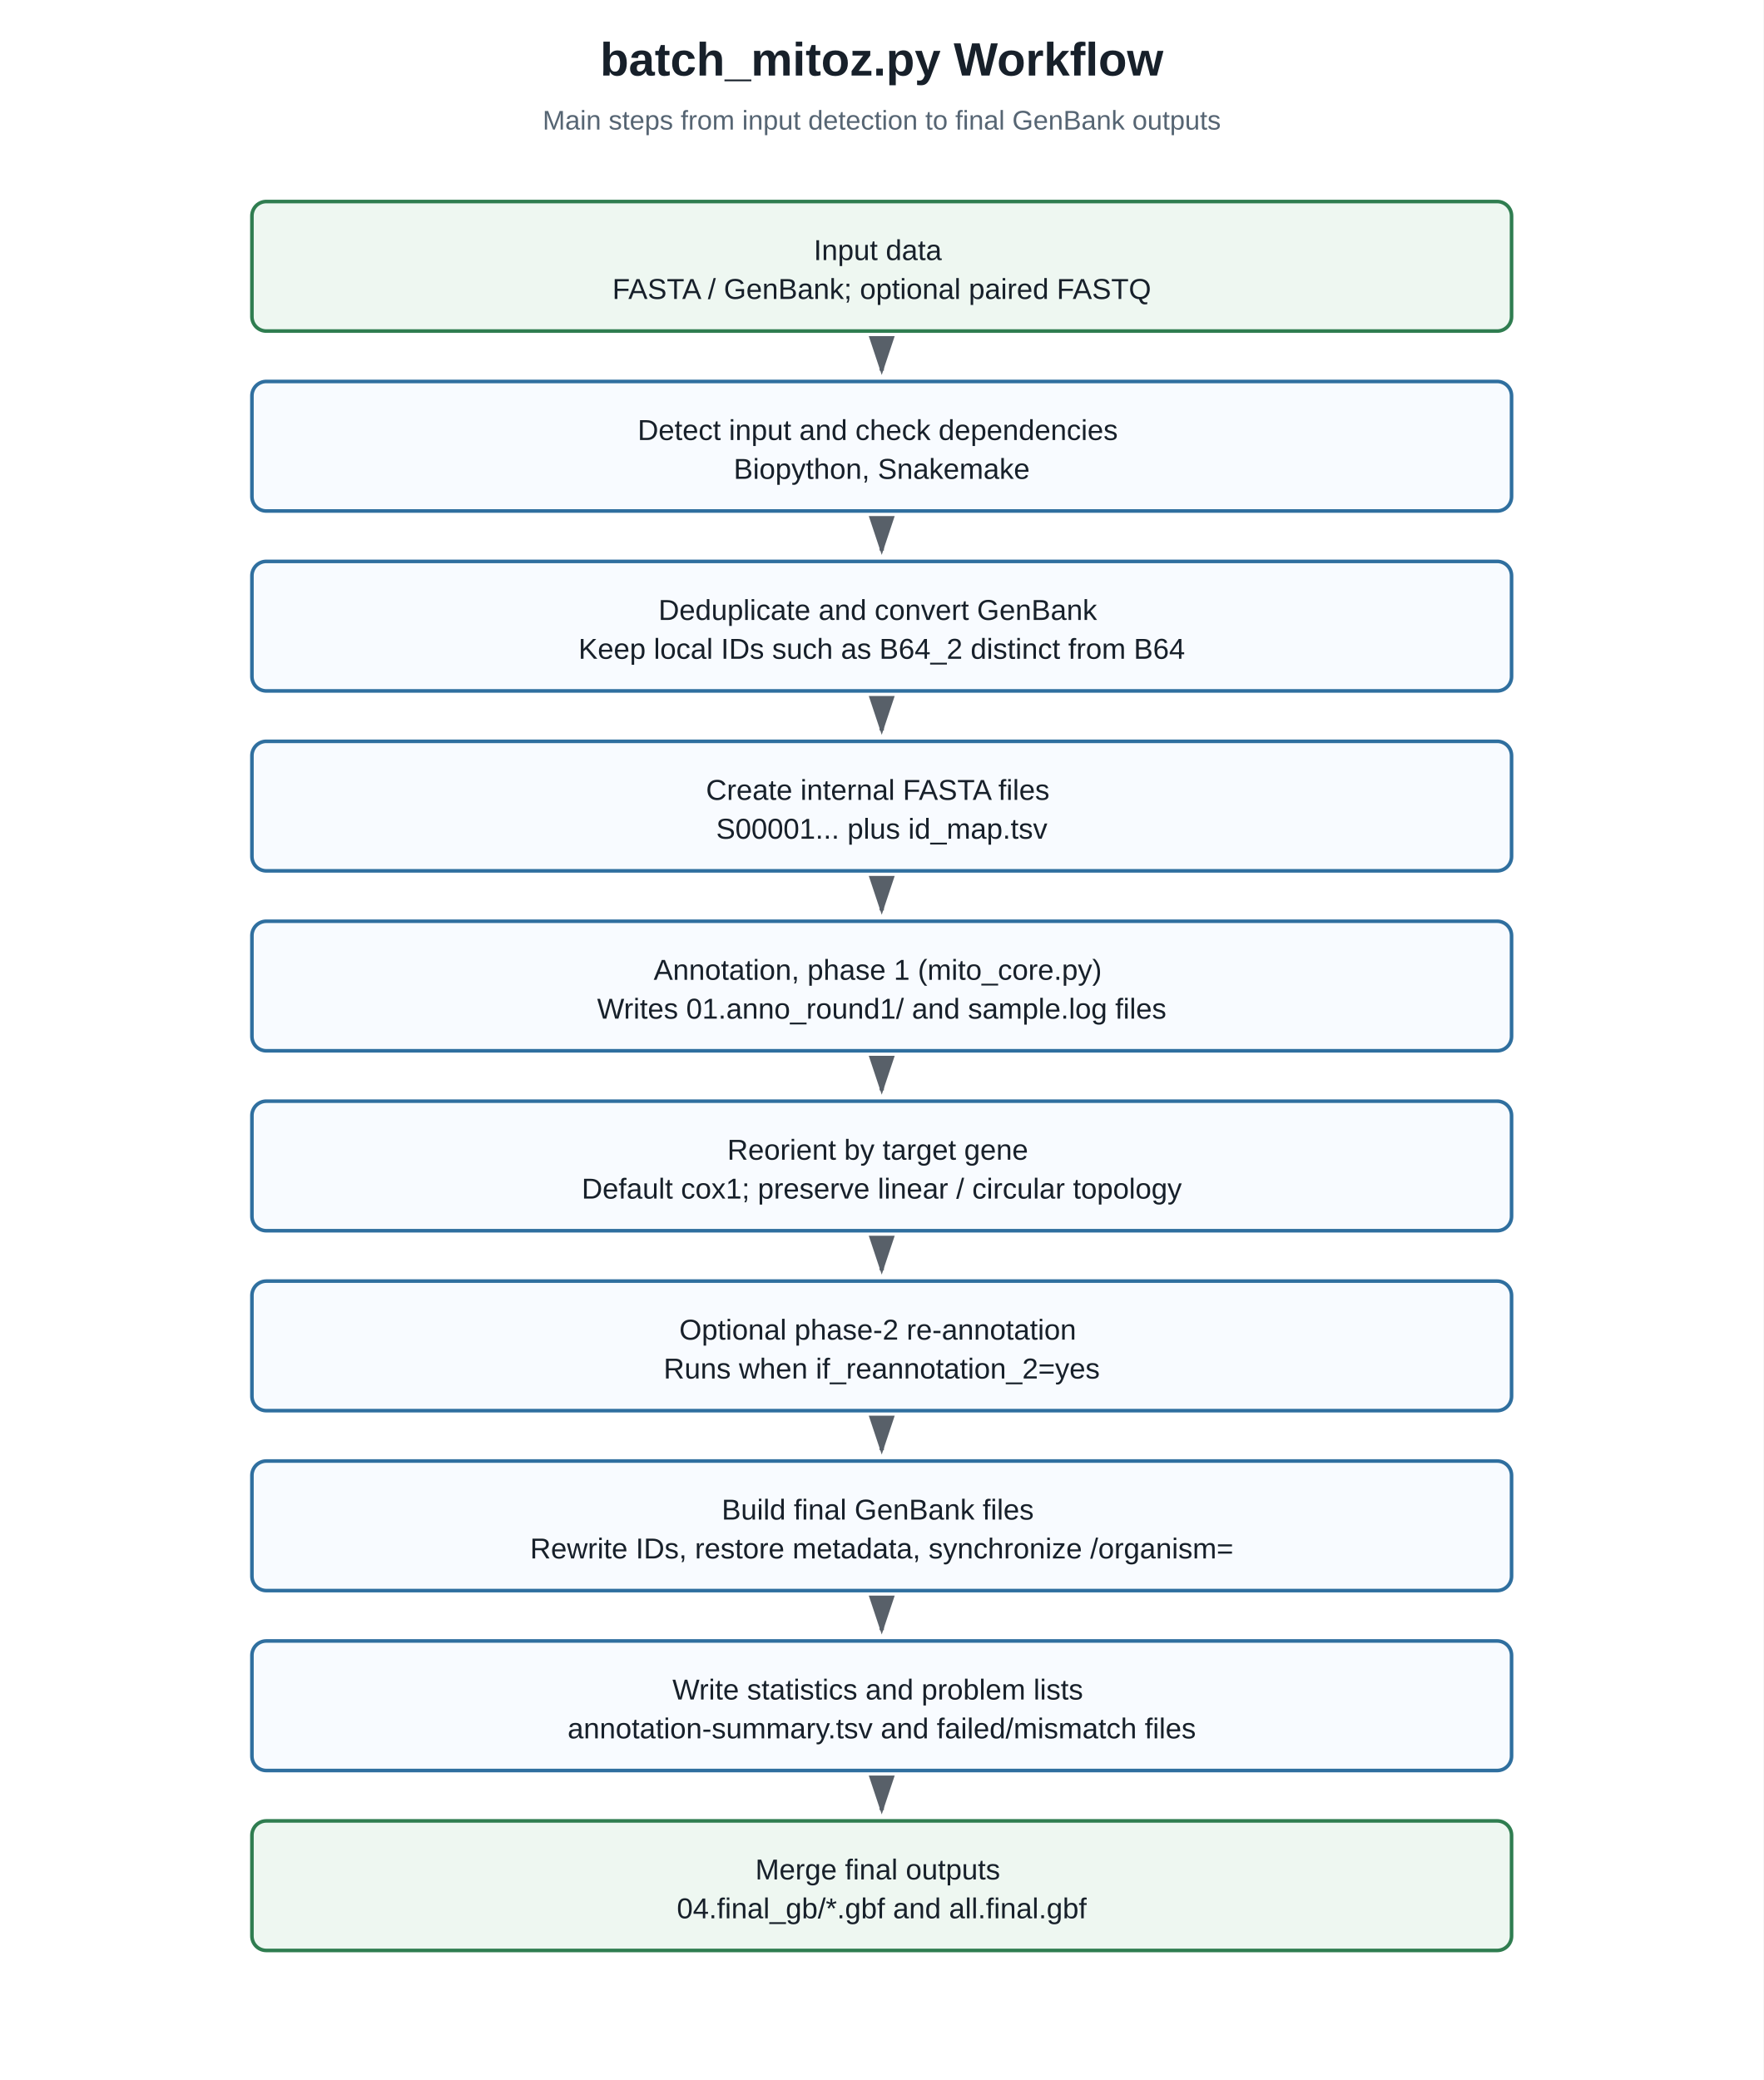
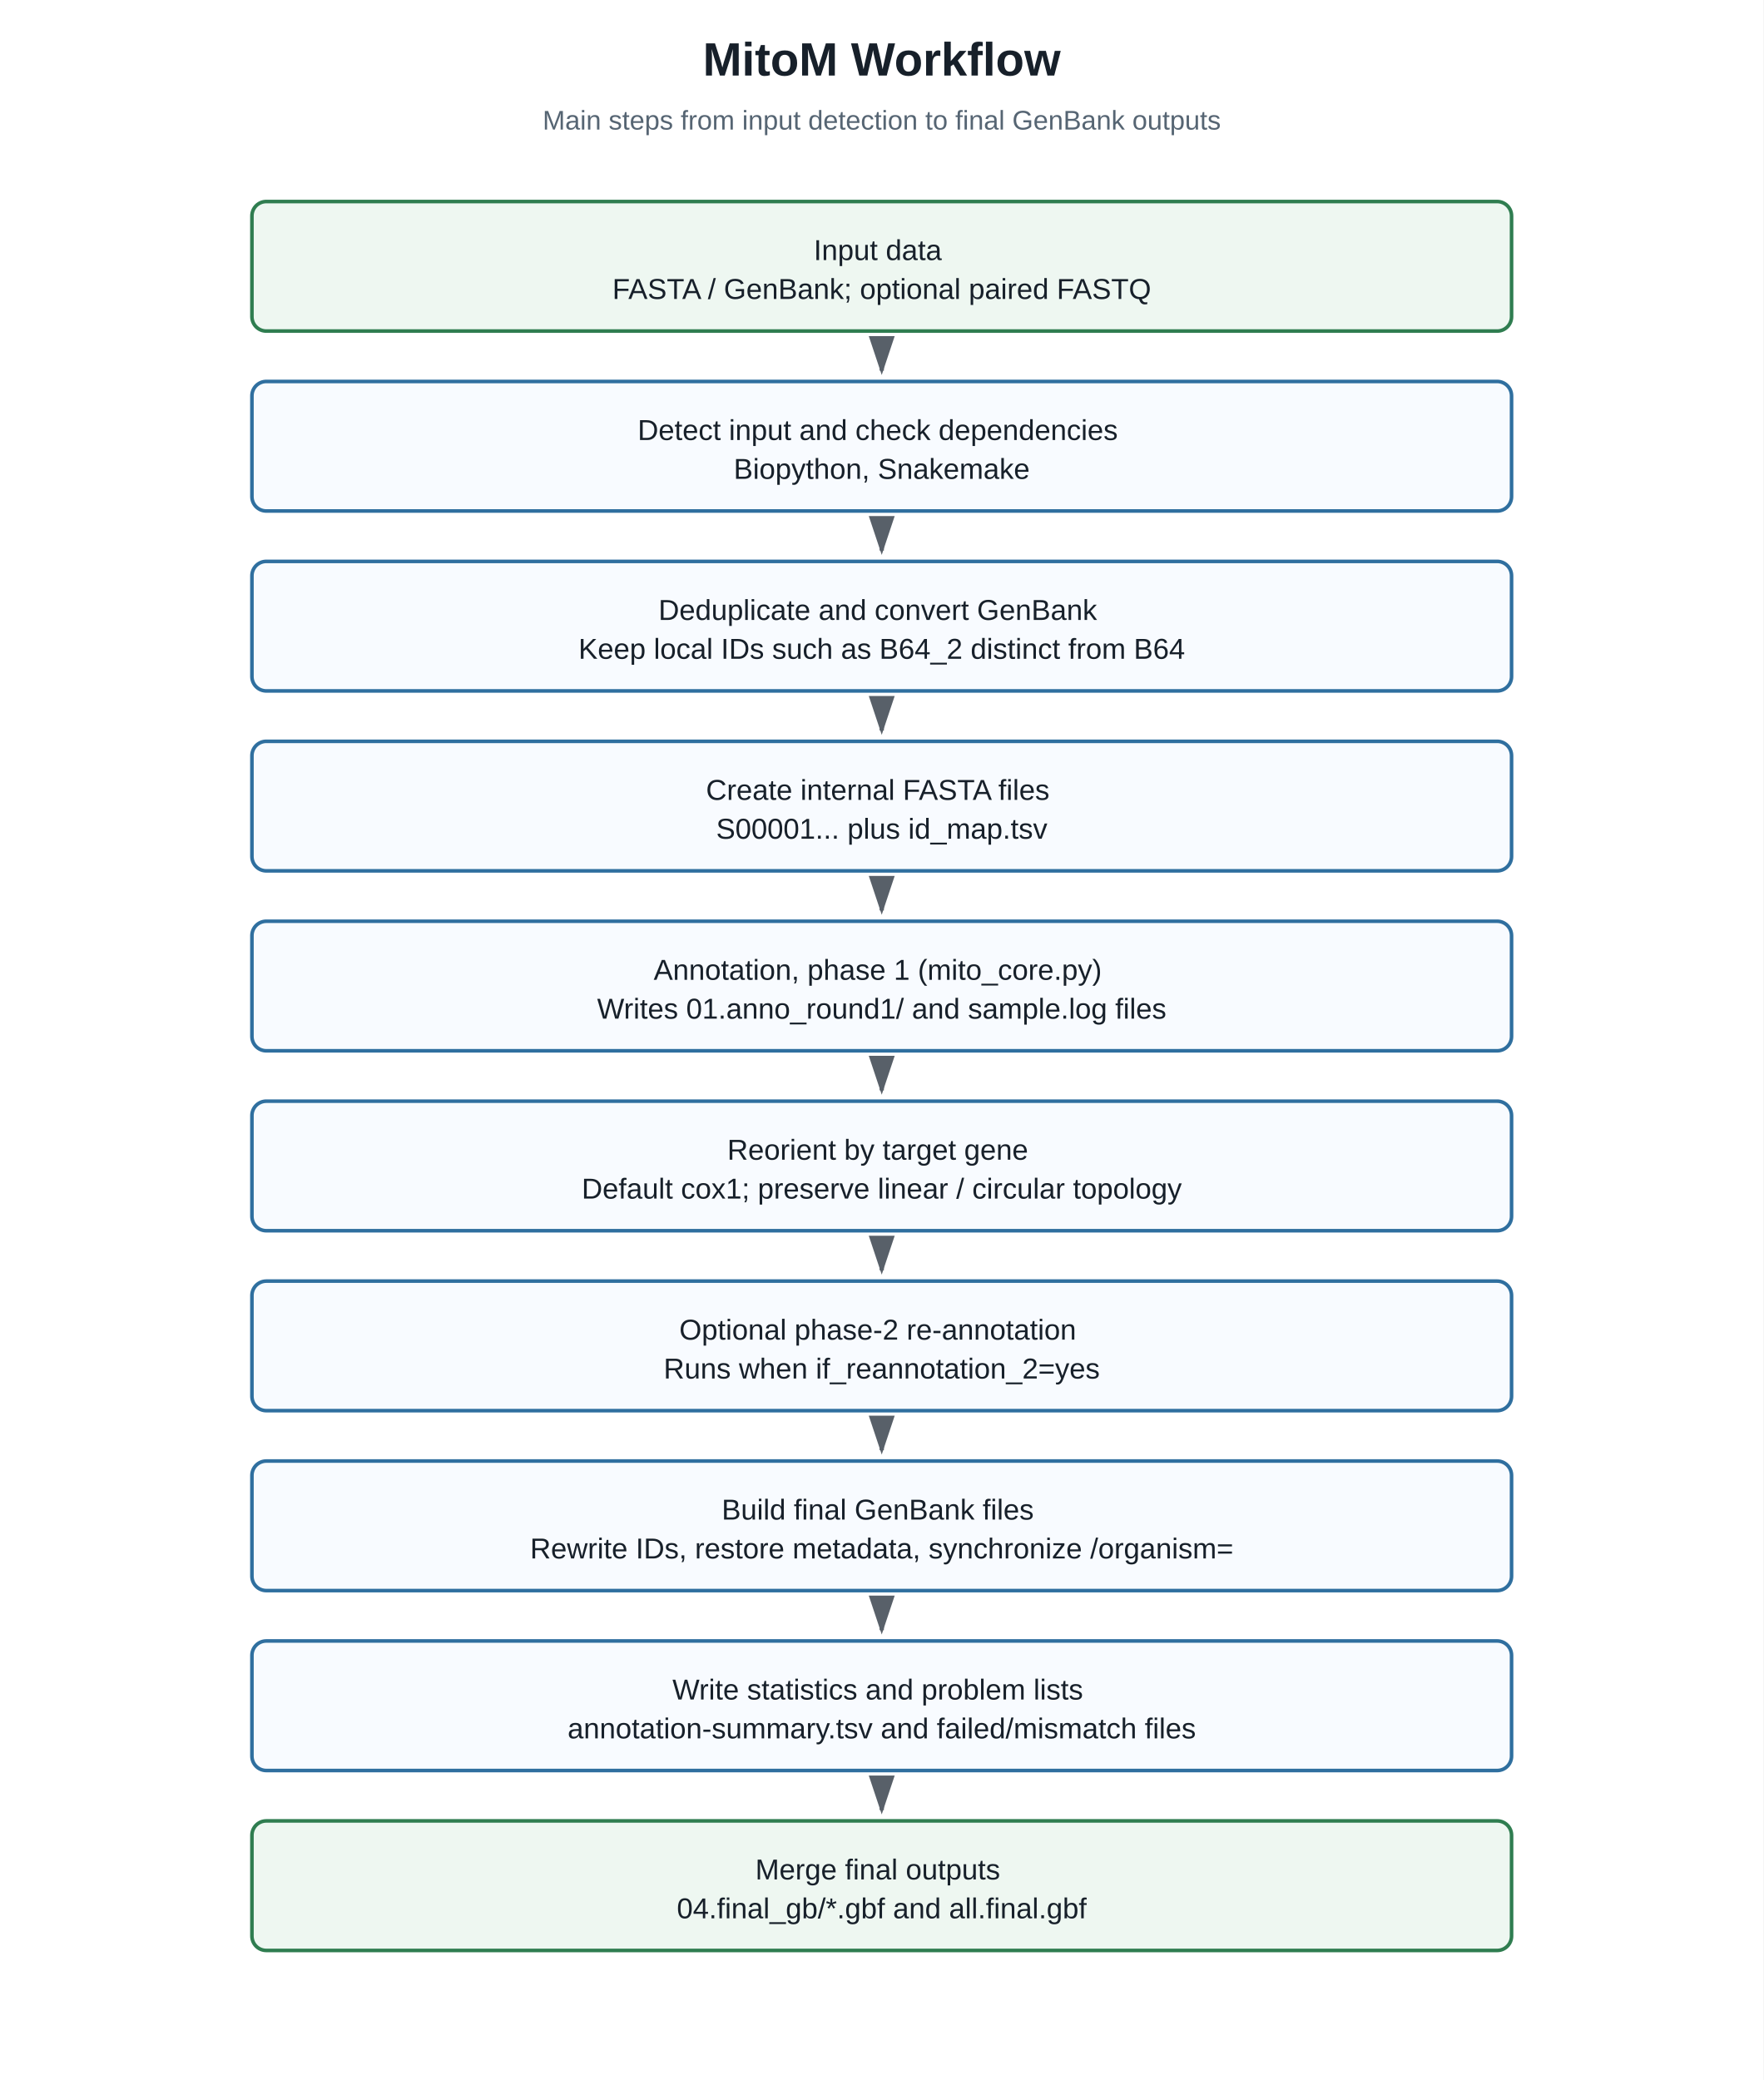
- <svg xmlns="http://www.w3.org/2000/svg" width="980" height="1156" viewBox="0 0 980 1156" role="img" aria-label="batch_mitoz.py Workflow">
+ <svg xmlns="http://www.w3.org/2000/svg" width="980" height="1156" viewBox="0 0 980 1156" role="img" aria-label="MitoM Workflow">
  <defs>
    <style>
text { font-family: Arial, Helvetica, sans-serif; fill: #17202a; }
.title { font-weight: 700; }
.subtitle { fill: #566573; }
.node { fill: #f8fbff; stroke: #2f6f9f; stroke-width: 2; rx: 8; }
.node-accent { fill: #eef7f1; stroke: #2f7d50; stroke-width: 2; rx: 8; }
.arrow { stroke: #586069; stroke-width: 2.4; fill: none; marker-end: url(#arrowhead); }
</style>
    <marker id="arrowhead" markerWidth="10" markerHeight="10" refX="8" refY="3" orient="auto" markerUnits="strokeWidth">
      <path d="M0,0 L0,6 L9,3 z" fill="#586069" />
    </marker>
  </defs>
  <rect x="0" y="0" width="980" height="100%" fill="#ffffff" />
-   <text class="title" x="490" y="42" font-size="26" text-anchor="middle">batch_mitoz.py Workflow</text>
+   <text class="title" x="490" y="42" font-size="26" text-anchor="middle">MitoM Workflow</text>
  <text class="subtitle" x="490" y="72" font-size="15" text-anchor="middle">Main steps from input detection to final GenBank outputs</text>
  <rect class="node-accent" x="140" y="112" width="700" height="72" />
  <text x="490" y="140" font-size="16" text-anchor="middle" dominant-baseline="middle">
    <tspan x="490" dy="0">Input data</tspan>
    <tspan x="490" dy="1.35em">FASTA / GenBank; optional paired FASTQ</tspan>
  </text>
  <path class="arrow" d="M 490 189 L 490 206" />
  <rect class="node" x="140" y="212" width="700" height="72" />
  <text x="490" y="240" font-size="16" text-anchor="middle" dominant-baseline="middle">
    <tspan x="490" dy="0">Detect input and check dependencies</tspan>
    <tspan x="490" dy="1.35em">Biopython, Snakemake</tspan>
  </text>
  <path class="arrow" d="M 490 289 L 490 306" />
  <rect class="node" x="140" y="312" width="700" height="72" />
  <text x="490" y="340" font-size="16" text-anchor="middle" dominant-baseline="middle">
    <tspan x="490" dy="0">Deduplicate and convert GenBank</tspan>
    <tspan x="490" dy="1.35em">Keep local IDs such as B64_2 distinct from B64</tspan>
  </text>
  <path class="arrow" d="M 490 389 L 490 406" />
  <rect class="node" x="140" y="412" width="700" height="72" />
  <text x="490" y="440" font-size="16" text-anchor="middle" dominant-baseline="middle">
    <tspan x="490" dy="0">Create internal FASTA files</tspan>
    <tspan x="490" dy="1.35em">S00001... plus id_map.tsv</tspan>
  </text>
  <path class="arrow" d="M 490 489 L 490 506" />
  <rect class="node" x="140" y="512" width="700" height="72" />
  <text x="490" y="540" font-size="16" text-anchor="middle" dominant-baseline="middle">
    <tspan x="490" dy="0">Annotation, phase 1 (mito_core.py)</tspan>
    <tspan x="490" dy="1.35em">Writes 01.anno_round1/ and sample.log files</tspan>
  </text>
  <path class="arrow" d="M 490 589 L 490 606" />
  <rect class="node" x="140" y="612" width="700" height="72" />
  <text x="490" y="640" font-size="16" text-anchor="middle" dominant-baseline="middle">
    <tspan x="490" dy="0">Reorient by target gene</tspan>
    <tspan x="490" dy="1.35em">Default cox1; preserve linear / circular topology</tspan>
  </text>
  <path class="arrow" d="M 490 689 L 490 706" />
  <rect class="node" x="140" y="712" width="700" height="72" />
  <text x="490" y="740" font-size="16" text-anchor="middle" dominant-baseline="middle">
    <tspan x="490" dy="0">Optional phase-2 re-annotation</tspan>
    <tspan x="490" dy="1.35em">Runs when if_reannotation_2=yes</tspan>
  </text>
  <path class="arrow" d="M 490 789 L 490 806" />
  <rect class="node" x="140" y="812" width="700" height="72" />
  <text x="490" y="840" font-size="16" text-anchor="middle" dominant-baseline="middle">
    <tspan x="490" dy="0">Build final GenBank files</tspan>
    <tspan x="490" dy="1.35em">Rewrite IDs, restore metadata, synchronize /organism=</tspan>
  </text>
  <path class="arrow" d="M 490 889 L 490 906" />
  <rect class="node" x="140" y="912" width="700" height="72" />
  <text x="490" y="940" font-size="16" text-anchor="middle" dominant-baseline="middle">
    <tspan x="490" dy="0">Write statistics and problem lists</tspan>
    <tspan x="490" dy="1.35em">annotation-summary.tsv and failed/mismatch files</tspan>
  </text>
  <path class="arrow" d="M 490 989 L 490 1006" />
  <rect class="node-accent" x="140" y="1012" width="700" height="72" />
  <text x="490" y="1040" font-size="16" text-anchor="middle" dominant-baseline="middle">
    <tspan x="490" dy="0">Merge final outputs</tspan>
    <tspan x="490" dy="1.35em">04.final_gb/*.gbf and all.final.gbf</tspan>
  </text>
</svg>
